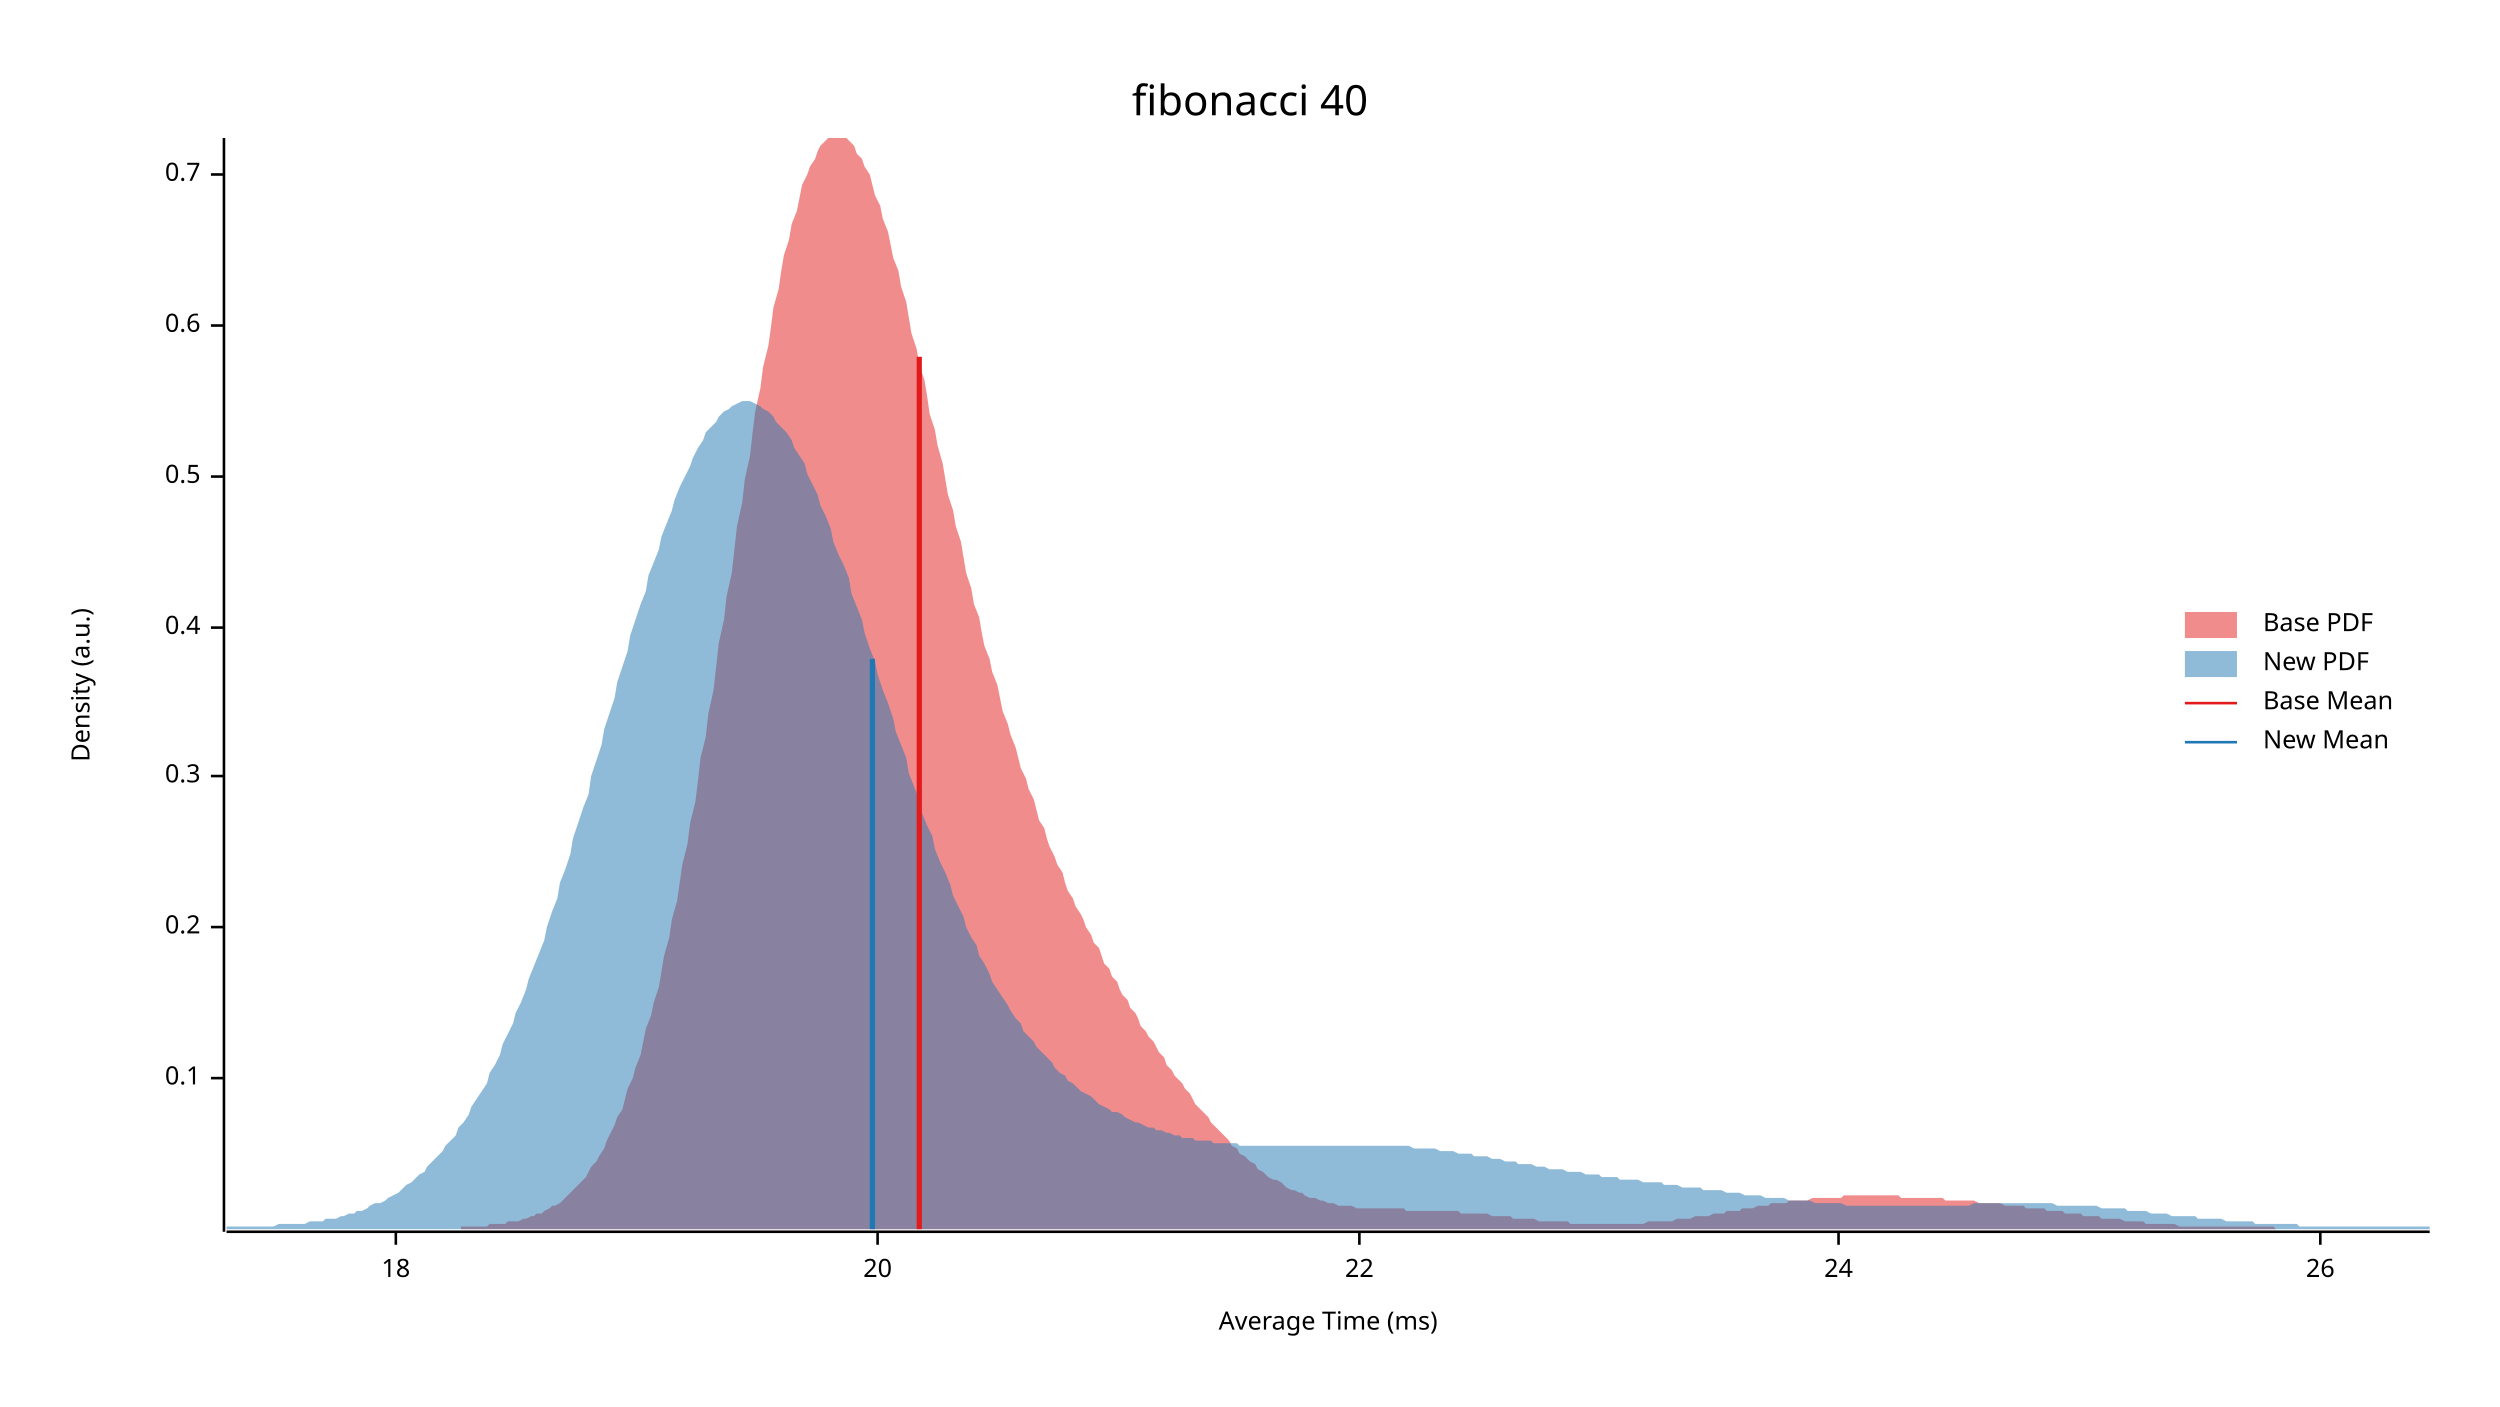
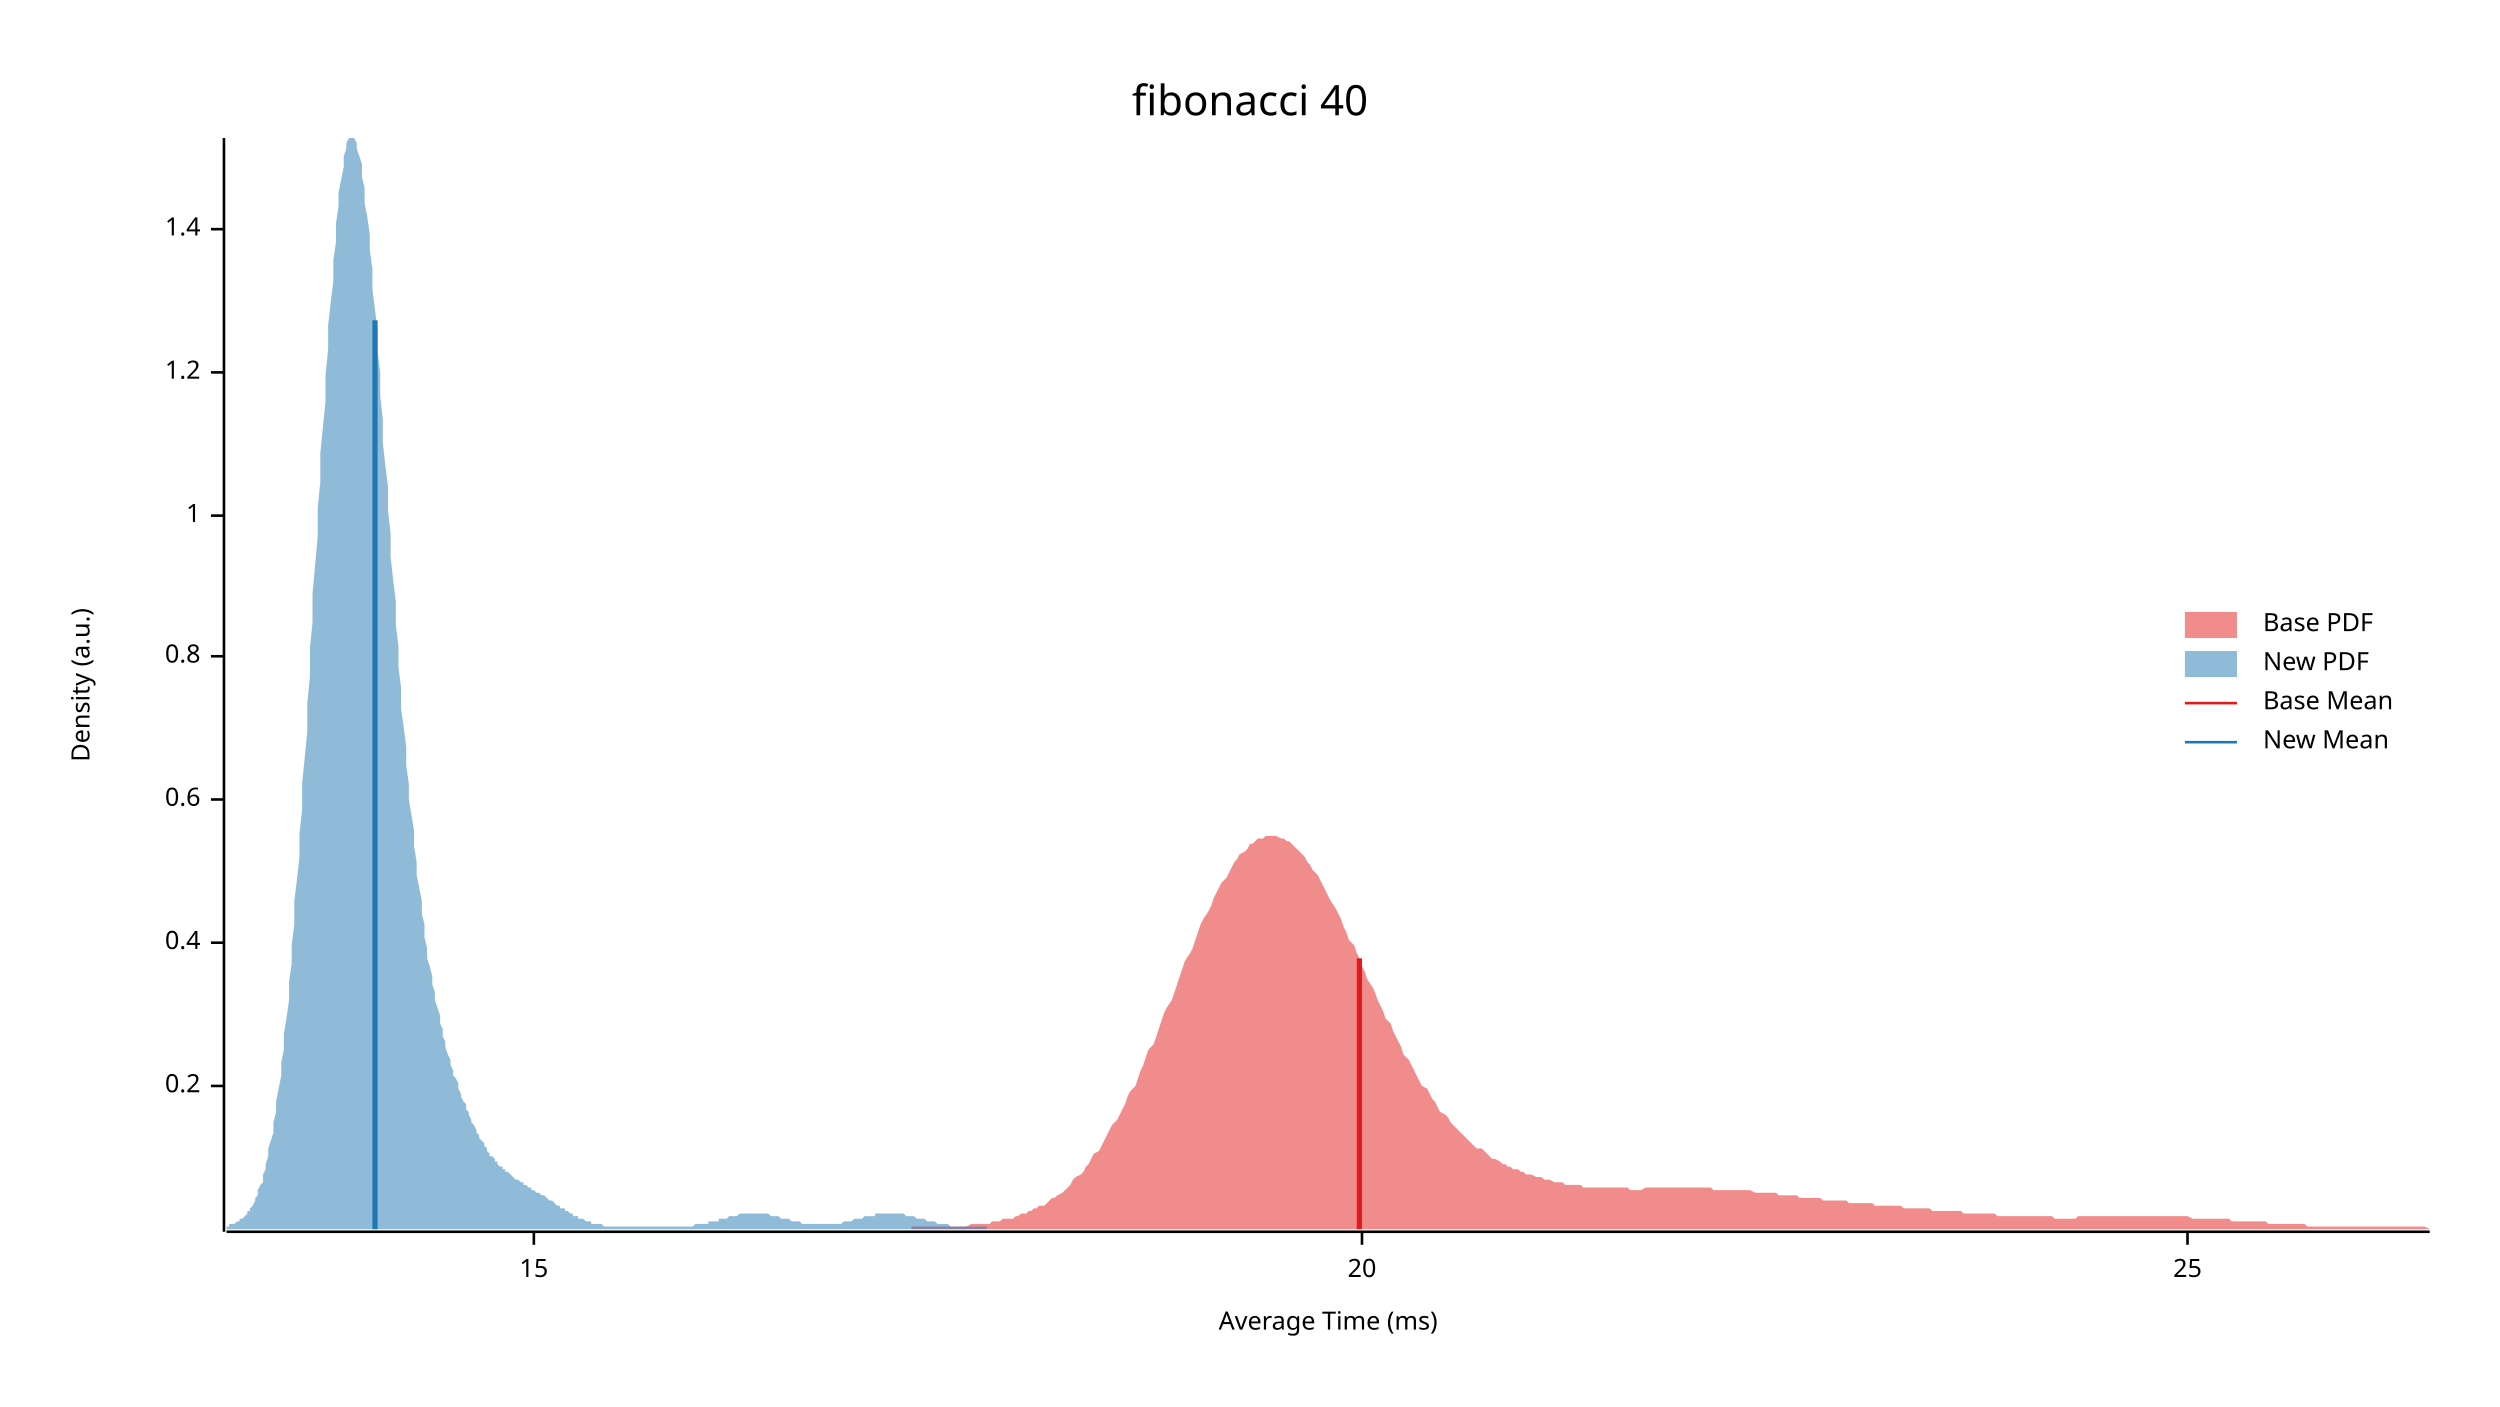
<svg xmlns="http://www.w3.org/2000/svg" width="960" height="540">
  <text x="480" y="32" dy="0.76em" text-anchor="middle" font-family="sans-serif" font-size="16.129" opacity="1" fill="#000000">
fibonacci 40
</text>
  <text x="27" y="263" dy="0.76em" text-anchor="middle" font-family="sans-serif" font-size="9.677" opacity="1" fill="#000000" transform="rotate(270, 27, 263)">
Density (a.u.)
</text>
  <text x="510" y="513" dy="-0.5ex" text-anchor="middle" font-family="sans-serif" font-size="9.677" opacity="1" fill="#000000">
Average Time (ms)
</text>
  <polyline fill="none" opacity="1" stroke="#000000" stroke-width="1" points="86,53 86,473 " />
-   <text x="77" y="414" dy="0.5ex" text-anchor="end" font-family="sans-serif" font-size="9.677" opacity="1" fill="#000000">
- 0.1
- </text>
-   <polyline fill="none" opacity="1" stroke="#000000" stroke-width="1" points="81,414 86,414 " />
-   <text x="77" y="356" dy="0.5ex" text-anchor="end" font-family="sans-serif" font-size="9.677" opacity="1" fill="#000000">
+   <text x="77" y="417" dy="0.5ex" text-anchor="end" font-family="sans-serif" font-size="9.677" opacity="1" fill="#000000">
0.2
</text>
-   <polyline fill="none" opacity="1" stroke="#000000" stroke-width="1" points="81,356 86,356 " />
-   <text x="77" y="298" dy="0.5ex" text-anchor="end" font-family="sans-serif" font-size="9.677" opacity="1" fill="#000000">
- 0.3
- </text>
-   <polyline fill="none" opacity="1" stroke="#000000" stroke-width="1" points="81,298 86,298 " />
-   <text x="77" y="241" dy="0.5ex" text-anchor="end" font-family="sans-serif" font-size="9.677" opacity="1" fill="#000000">
+   <polyline fill="none" opacity="1" stroke="#000000" stroke-width="1" points="81,417 86,417 " />
+   <text x="77" y="362" dy="0.5ex" text-anchor="end" font-family="sans-serif" font-size="9.677" opacity="1" fill="#000000">
0.4
</text>
-   <polyline fill="none" opacity="1" stroke="#000000" stroke-width="1" points="81,241 86,241 " />
-   <text x="77" y="183" dy="0.5ex" text-anchor="end" font-family="sans-serif" font-size="9.677" opacity="1" fill="#000000">
- 0.5
- </text>
-   <polyline fill="none" opacity="1" stroke="#000000" stroke-width="1" points="81,183 86,183 " />
-   <text x="77" y="125" dy="0.5ex" text-anchor="end" font-family="sans-serif" font-size="9.677" opacity="1" fill="#000000">
+   <polyline fill="none" opacity="1" stroke="#000000" stroke-width="1" points="81,362 86,362 " />
+   <text x="77" y="307" dy="0.5ex" text-anchor="end" font-family="sans-serif" font-size="9.677" opacity="1" fill="#000000">
0.6
</text>
-   <polyline fill="none" opacity="1" stroke="#000000" stroke-width="1" points="81,125 86,125 " />
-   <text x="77" y="67" dy="0.5ex" text-anchor="end" font-family="sans-serif" font-size="9.677" opacity="1" fill="#000000">
- 0.7
+   <polyline fill="none" opacity="1" stroke="#000000" stroke-width="1" points="81,307 86,307 " />
+   <text x="77" y="252" dy="0.5ex" text-anchor="end" font-family="sans-serif" font-size="9.677" opacity="1" fill="#000000">
+ 0.8
</text>
-   <polyline fill="none" opacity="1" stroke="#000000" stroke-width="1" points="81,67 86,67 " />
+   <polyline fill="none" opacity="1" stroke="#000000" stroke-width="1" points="81,252 86,252 " />
+   <text x="77" y="198" dy="0.5ex" text-anchor="end" font-family="sans-serif" font-size="9.677" opacity="1" fill="#000000">
+ 1
+ </text>
+   <polyline fill="none" opacity="1" stroke="#000000" stroke-width="1" points="81,198 86,198 " />
+   <text x="77" y="143" dy="0.5ex" text-anchor="end" font-family="sans-serif" font-size="9.677" opacity="1" fill="#000000">
+ 1.2
+ </text>
+   <polyline fill="none" opacity="1" stroke="#000000" stroke-width="1" points="81,143 86,143 " />
+   <text x="77" y="88" dy="0.5ex" text-anchor="end" font-family="sans-serif" font-size="9.677" opacity="1" fill="#000000">
+ 1.4
+ </text>
+   <polyline fill="none" opacity="1" stroke="#000000" stroke-width="1" points="81,88 86,88 " />
  <polyline fill="none" opacity="1" stroke="#000000" stroke-width="1" points="87,473 933,473 " />
-   <text x="152" y="483" dy="0.76em" text-anchor="middle" font-family="sans-serif" font-size="9.677" opacity="1" fill="#000000">
- 18
+   <text x="205" y="483" dy="0.76em" text-anchor="middle" font-family="sans-serif" font-size="9.677" opacity="1" fill="#000000">
+ 15
</text>
-   <polyline fill="none" opacity="1" stroke="#000000" stroke-width="1" points="152,473 152,478 " />
-   <text x="337" y="483" dy="0.76em" text-anchor="middle" font-family="sans-serif" font-size="9.677" opacity="1" fill="#000000">
+   <polyline fill="none" opacity="1" stroke="#000000" stroke-width="1" points="205,473 205,478 " />
+   <text x="523" y="483" dy="0.76em" text-anchor="middle" font-family="sans-serif" font-size="9.677" opacity="1" fill="#000000">
20
</text>
-   <polyline fill="none" opacity="1" stroke="#000000" stroke-width="1" points="337,473 337,478 " />
-   <text x="522" y="483" dy="0.76em" text-anchor="middle" font-family="sans-serif" font-size="9.677" opacity="1" fill="#000000">
- 22
+   <polyline fill="none" opacity="1" stroke="#000000" stroke-width="1" points="523,473 523,478 " />
+   <text x="840" y="483" dy="0.76em" text-anchor="middle" font-family="sans-serif" font-size="9.677" opacity="1" fill="#000000">
+ 25
</text>
-   <polyline fill="none" opacity="1" stroke="#000000" stroke-width="1" points="522,473 522,478 " />
-   <text x="706" y="483" dy="0.76em" text-anchor="middle" font-family="sans-serif" font-size="9.677" opacity="1" fill="#000000">
- 24
- </text>
-   <polyline fill="none" opacity="1" stroke="#000000" stroke-width="1" points="706,473 706,478 " />
-   <text x="891" y="483" dy="0.76em" text-anchor="middle" font-family="sans-serif" font-size="9.677" opacity="1" fill="#000000">
- 26
- </text>
-   <polyline fill="none" opacity="1" stroke="#000000" stroke-width="1" points="891,473 891,478 " />
-   <polygon opacity="0.5" fill="#E31A1C" points="177,471 179,471 180,471 181,471 183,471 184,471 186,471 187,471 188,470 190,470 191,470 193,470 194,470 195,469 197,469 198,469 199,469 201,468 202,468 204,467 205,467 206,466 208,466 209,465 211,464 212,463 213,463 215,462 216,461 218,459 219,458 220,457 222,455 223,454 225,452 226,450 227,448 229,446 230,444 232,441 233,438 234,436 236,432 237,429 239,426 240,422 241,418 243,414 244,410 246,405 247,400 248,395 250,390 251,385 253,379 254,373 255,367 257,360 258,353 260,346 261,339 262,332 264,324 265,316 267,308 268,300 269,291 271,283 272,274 274,265 275,256 276,247 278,238 279,229 281,220 282,211 283,202 285,193 286,184 288,175 289,166 290,158 292,149 293,141 295,133 296,126 297,118 299,111 300,104 301,98 303,92 304,86 306,81 307,76 308,71 310,67 311,64 313,61 314,58 315,56 317,54 318,53 320,53 321,53 322,53 324,53 325,53 327,55 328,56 329,59 331,61 332,64 334,67 335,71 336,75 338,79 339,84 341,89 342,94 343,99 345,104 346,110 348,116 349,122 350,128 352,134 353,140 355,146 356,152 357,159 359,165 360,171 362,178 363,184 364,190 366,196 367,202 369,208 370,214 371,220 373,226 374,232 376,237 377,243 378,248 380,253 381,258 383,263 384,268 385,273 387,278 388,282 390,287 391,291 392,295 394,299 395,303 397,307 398,311 399,315 401,318 402,322 403,325 405,329 406,332 408,335 409,339 410,342 412,345 413,348 415,351 416,353 417,356 419,359 420,362 422,364 423,367 424,370 426,372 427,375 429,377 430,380 431,382 433,384 434,387 436,389 437,391 438,394 440,396 441,398 443,400 444,402 445,404 447,406 448,409 450,411 451,413 452,414 454,416 455,418 457,420 458,422 459,424 461,426 462,427 464,429 465,431 466,432 468,434 469,435 471,437 472,438 473,440 475,441 476,443 478,444 479,445 480,446 482,447 483,449 485,450 486,451 487,452 489,453 490,453 492,454 493,455 494,456 496,457 497,457 499,458 500,458 501,459 503,460 504,460 505,460 507,461 508,461 510,462 511,462 512,462 514,463 515,463 517,463 518,463 519,463 521,464 522,464 524,464 525,464 526,464 528,464 529,464 531,464 532,464 533,464 535,464 536,464 538,464 539,464 540,465 542,465 543,465 545,465 546,465 547,465 549,465 550,465 552,465 553,465 554,465 556,465 557,465 559,465 560,465 561,466 563,466 564,466 566,466 567,466 568,466 570,466 571,466 573,467 574,467 575,467 577,467 578,467 580,467 581,468 582,468 584,468 585,468 587,468 588,468 589,468 591,469 592,469 594,469 595,469 596,469 598,469 599,469 601,469 602,469 603,470 605,470 606,470 607,470 609,470 610,470 612,470 613,470 614,470 616,470 617,470 619,470 620,470 621,470 623,470 624,470 626,470 627,470 628,470 630,470 631,470 633,469 634,469 635,469 637,469 638,469 640,469 641,469 642,469 644,468 645,468 647,468 648,468 649,468 651,467 652,467 654,467 655,467 656,467 658,466 659,466 661,466 662,466 663,465 665,465 666,465 668,465 669,464 670,464 672,464 673,464 675,463 676,463 677,463 679,463 680,462 682,462 683,462 684,462 686,462 687,461 689,461 690,461 691,461 693,461 694,461 696,460 697,460 698,460 700,460 701,460 703,460 704,460 705,460 707,460 708,459 709,459 711,459 712,459 714,459 715,459 716,459 718,459 719,459 721,459 722,459 723,459 725,459 726,459 728,459 729,459 730,460 732,460 733,460 735,460 736,460 737,460 739,460 740,460 742,460 743,460 744,460 746,460 747,461 749,461 750,461 751,461 753,461 754,461 756,461 757,461 758,461 760,462 761,462 763,462 764,462 765,462 767,462 768,462 770,463 771,463 772,463 774,463 775,463 777,463 778,464 779,464 781,464 782,464 784,464 785,464 786,465 788,465 789,465 791,465 792,465 793,466 795,466 796,466 798,466 799,466 800,467 802,467 803,467 805,467 806,467 807,468 809,468 810,468 811,468 813,468 814,468 816,469 817,469 818,469 820,469 821,469 823,469 824,470 825,470 827,470 828,470 830,470 831,470 832,470 834,470 835,470 837,471 838,471 839,471 841,471 842,471 844,471 845,471 846,471 848,471 849,471 851,471 852,471 853,471 855,471 856,471 858,471 859,471 860,471 862,471 863,471 865,471 866,471 867,471 869,471 870,471 872,471 873,471 874,472 874,472 177,472 " />
-   <polygon opacity="0.5" fill="#1F78B4" points="87,471 88,471 90,471 92,471 93,471 95,471 97,471 98,471 100,471 102,471 103,471 105,471 107,470 109,470 110,470 112,470 114,470 115,470 117,470 119,469 120,469 122,469 124,469 125,468 127,468 129,468 131,467 132,467 134,466 136,466 137,465 139,465 141,464 142,463 144,462 146,462 148,461 149,460 151,459 153,458 154,457 156,455 158,454 159,453 161,451 163,450 164,448 166,446 168,444 170,442 171,440 173,438 175,436 176,433 178,431 180,428 181,425 183,422 185,419 187,416 188,412 190,409 192,405 193,401 195,397 197,393 198,389 200,385 202,380 203,376 205,371 207,366 209,361 210,356 212,350 214,345 215,339 217,334 219,328 220,322 222,316 224,310 226,305 227,298 229,292 231,286 232,280 234,274 236,268 237,262 239,256 241,250 242,244 244,238 246,232 248,227 249,221 251,216 253,211 254,206 256,201 258,196 259,192 261,187 263,183 265,179 266,176 268,172 270,169 271,166 273,164 275,162 276,160 278,158 280,157 281,156 283,155 285,154 287,154 288,154 290,155 292,156 293,157 295,158 297,160 298,162 300,164 302,166 304,169 305,172 307,175 309,178 310,182 312,186 314,190 315,194 317,198 319,203 320,208 322,213 324,217 326,222 327,228 329,233 331,238 332,243 334,249 336,254 337,259 339,265 341,270 343,276 344,281 346,286 348,291 349,297 351,302 353,307 354,312 356,317 358,321 359,326 361,331 363,335 365,340 366,344 368,348 370,352 371,356 373,360 375,363 376,367 378,370 380,374 381,377 383,380 385,383 387,386 388,388 390,391 392,393 393,396 395,398 397,400 398,402 400,404 402,406 404,408 405,410 407,412 409,413 410,415 412,416 414,418 415,419 417,420 419,421 420,422 422,424 424,425 426,426 427,427 429,427 431,428 432,429 434,430 436,431 437,431 439,432 441,433 443,433 444,434 446,434 448,435 449,435 451,436 453,436 454,437 456,437 458,437 459,438 461,438 463,438 465,438 466,439 468,439 470,439 471,439 473,439 475,439 476,440 478,440 480,440 482,440 483,440 485,440 487,440 488,440 490,440 492,440 493,440 495,440 497,440 498,440 500,440 502,440 504,440 505,440 507,440 509,440 510,440 512,440 514,440 515,440 517,440 519,440 521,440 522,440 524,440 526,440 527,440 529,440 531,440 532,440 534,440 536,440 537,440 539,440 541,440 543,441 544,441 546,441 548,441 549,441 551,441 553,442 554,442 556,442 558,442 560,443 561,443 563,443 565,443 566,444 568,444 570,444 571,444 573,445 575,445 576,445 578,446 580,446 582,446 583,447 585,447 587,447 588,447 590,448 592,448 593,448 595,449 597,449 599,449 600,449 602,450 604,450 605,450 607,450 609,451 610,451 612,451 614,451 615,452 617,452 619,452 621,452 622,453 624,453 626,453 627,453 629,453 631,454 632,454 634,454 636,454 638,454 639,455 641,455 643,455 644,455 646,456 648,456 649,456 651,456 653,456 654,457 656,457 658,457 660,457 661,457 663,458 665,458 666,458 668,458 670,459 671,459 673,459 675,459 676,459 678,460 680,460 682,460 683,460 685,460 687,461 688,461 690,461 692,461 693,461 695,461 697,462 699,462 700,462 702,462 704,462 705,462 707,462 709,463 710,463 712,463 714,463 715,463 717,463 719,463 721,463 722,463 724,463 726,463 727,463 729,463 731,463 732,463 734,463 736,463 738,463 739,463 741,463 743,463 744,463 746,463 748,463 749,463 751,463 753,463 754,463 756,463 758,462 760,462 761,462 763,462 765,462 766,462 768,462 770,462 771,462 773,462 775,462 777,462 778,462 780,462 782,462 783,462 785,462 787,462 788,462 790,463 792,463 793,463 795,463 797,463 799,463 800,463 802,463 804,463 805,463 807,464 809,464 810,464 812,464 814,464 816,464 817,465 819,465 821,465 822,465 824,465 826,466 827,466 829,466 831,466 832,466 834,467 836,467 838,467 839,467 841,467 843,467 844,468 846,468 848,468 849,468 851,468 853,468 855,469 856,469 858,469 860,469 861,469 863,469 865,469 866,470 868,470 870,470 871,470 873,470 875,470 877,470 878,470 880,470 882,470 883,471 885,471 887,471 888,471 890,471 892,471 894,471 895,471 897,471 899,471 900,471 902,471 904,471 905,471 907,471 909,471 910,471 912,471 914,471 916,471 917,471 919,471 921,471 922,471 924,471 926,471 927,471 929,471 931,471 933,471 933,472 87,472 " />
-   <polyline fill="none" opacity="1" stroke="#E31A1C" stroke-width="2" points="353,472 353,137 " />
-   <polyline fill="none" opacity="1" stroke="#1F78B4" stroke-width="2" points="335,472 335,253 " />
+   <polyline fill="none" opacity="1" stroke="#000000" stroke-width="1" points="840,473 840,478 " />
+   <polygon opacity="0.5" fill="#E31A1C" points="350,471 352,471 353,471 354,471 355,471 356,471 357,471 359,471 360,471 361,471 362,471 363,471 364,471 366,471 367,471 368,471 369,471 370,471 371,471 373,470 374,470 375,470 376,470 377,470 378,470 380,470 381,469 382,469 383,469 384,469 385,468 387,468 388,468 389,468 390,467 391,467 392,466 394,466 395,465 396,465 397,464 398,464 399,463 401,463 402,462 403,461 404,460 405,460 406,459 408,458 409,457 410,456 411,455 412,453 413,452 415,451 416,450 417,448 418,447 419,445 420,443 422,442 423,440 424,438 425,436 426,434 427,432 429,430 430,428 431,426 432,424 433,421 434,419 436,417 437,414 438,411 439,409 440,406 441,403 443,401 444,398 445,395 446,392 447,389 448,387 450,384 451,381 452,378 453,375 454,372 455,369 457,366 458,364 459,361 460,358 461,355 462,353 464,350 465,348 466,345 467,343 468,341 469,339 471,337 472,335 473,333 474,331 475,330 476,328 478,327 479,326 480,324 481,324 482,323 483,322 485,322 486,321 487,321 488,321 489,321 490,321 492,322 493,322 494,323 495,323 496,324 497,325 499,327 500,328 501,329 502,331 503,332 504,334 506,336 507,338 508,340 509,342 510,344 511,346 513,349 514,351 515,353 516,356 517,358 518,361 520,363 521,366 522,368 523,371 524,373 525,376 527,379 528,381 529,384 530,386 531,388 532,391 534,393 535,396 536,398 537,400 538,402 539,405 541,407 542,409 543,411 544,413 545,415 546,417 548,418 549,420 550,422 551,423 552,425 553,427 555,428 556,429 557,431 558,432 559,433 560,434 562,436 563,437 564,438 565,439 566,440 567,441 569,441 570,442 571,443 572,444 573,445 574,445 576,446 577,447 578,447 579,448 580,448 581,449 583,449 584,450 585,450 586,451 587,451 588,451 590,452 591,452 592,452 593,453 594,453 595,453 597,454 598,454 599,454 600,454 601,455 602,455 604,455 605,455 606,455 607,455 608,456 609,456 611,456 612,456 613,456 614,456 615,456 616,456 618,456 619,456 620,456 621,456 622,456 623,456 625,456 626,457 627,457 628,457 629,457 630,457 632,456 633,456 634,456 635,456 636,456 637,456 639,456 640,456 641,456 642,456 643,456 644,456 646,456 647,456 648,456 649,456 650,456 651,456 653,456 654,456 655,456 656,456 657,456 658,457 660,457 661,457 662,457 663,457 664,457 665,457 667,457 668,457 669,457 670,457 671,457 672,457 674,458 675,458 676,458 677,458 678,458 679,458 681,458 682,458 683,459 684,459 685,459 686,459 688,459 689,459 690,459 691,460 692,460 693,460 695,460 696,460 697,460 698,460 699,460 700,461 702,461 703,461 704,461 705,461 706,461 707,461 709,461 710,462 711,462 712,462 713,462 714,462 716,462 717,462 718,462 719,462 720,463 721,463 723,463 724,463 725,463 726,463 727,463 728,463 730,463 731,464 732,464 733,464 734,464 735,464 737,464 738,464 739,464 740,464 741,464 742,465 744,465 745,465 746,465 747,465 748,465 749,465 751,465 752,465 753,465 754,466 755,466 756,466 758,466 759,466 760,466 761,466 762,466 763,466 765,466 766,466 767,467 768,467 769,467 770,467 772,467 773,467 774,467 775,467 776,467 777,467 779,467 780,467 781,467 782,467 783,467 784,467 786,467 787,467 788,467 789,468 790,468 791,468 793,468 794,468 795,468 796,468 797,468 798,467 800,467 801,467 802,467 803,467 804,467 805,467 807,467 808,467 809,467 810,467 811,467 812,467 814,467 815,467 816,467 817,467 818,467 819,467 821,467 822,467 823,467 824,467 825,467 826,467 828,467 829,467 830,467 831,467 832,467 833,467 835,467 836,467 837,467 838,467 839,467 840,467 842,468 843,468 844,468 845,468 846,468 847,468 849,468 850,468 851,468 852,468 853,468 854,468 856,468 857,469 858,469 859,469 860,469 861,469 863,469 864,469 865,469 866,469 867,469 868,469 870,469 871,470 872,470 873,470 874,470 875,470 877,470 878,470 879,470 880,470 881,470 882,470 884,470 885,470 886,471 887,471 888,471 889,471 891,471 892,471 893,471 894,471 895,471 896,471 898,471 899,471 900,471 901,471 902,471 903,471 905,471 906,471 907,471 908,471 909,471 910,471 912,471 913,471 914,471 915,471 916,471 917,471 919,471 920,471 921,471 922,471 923,471 924,471 926,471 927,471 928,471 929,471 930,471 931,471 933,472 933,472 350,472 " />
+   <polygon opacity="0.5" fill="#1F78B4" points="87,471 87,471 88,471 88,470 89,470 89,470 90,470 91,469 91,469 92,469 92,468 93,468 94,467 94,467 95,466 95,465 96,465 96,464 97,463 98,461 98,460 99,459 99,457 100,455 101,454 101,451 102,449 102,447 103,444 103,441 104,438 105,435 105,431 106,427 106,423 107,418 108,413 108,408 109,403 109,397 110,391 111,384 111,377 112,370 112,363 113,355 113,346 114,338 115,329 115,320 116,311 116,301 117,291 118,281 118,270 119,260 119,249 120,239 120,228 121,217 122,206 122,195 123,185 123,174 124,164 125,154 125,144 126,134 126,125 127,116 128,108 128,100 129,93 129,86 130,79 130,74 131,69 132,64 132,60 133,57 133,55 134,53 135,53 135,53 136,53 136,53 137,55 137,57 138,60 139,63 139,68 140,72 140,78 141,83 142,90 142,96 143,103 143,111 144,119 145,127 145,135 146,143 146,152 147,161 147,170 148,179 149,187 149,196 150,205 150,214 151,223 152,231 152,240 153,248 153,256 154,264 154,272 155,279 156,287 156,294 157,301 157,307 158,313 159,319 159,325 160,331 160,336 161,341 162,346 162,351 163,355 163,360 164,364 164,368 165,371 166,375 166,378 167,381 167,384 168,387 169,390 169,393 170,395 170,398 171,400 171,402 172,405 173,407 173,409 174,411 174,413 175,414 176,416 176,418 177,420 177,421 178,423 179,424 179,426 180,427 180,428 181,430 181,431 182,432 183,434 183,435 184,436 184,437 185,438 186,439 186,440 187,441 187,442 188,443 188,444 189,444 190,445 190,446 191,446 191,447 192,448 193,448 193,449 194,449 194,450 195,450 196,451 196,451 197,452 197,452 198,453 198,453 199,453 200,454 200,454 201,454 201,455 202,455 203,456 203,456 204,456 204,457 205,457 205,457 206,458 207,458 207,458 208,459 208,459 209,459 210,460 210,460 211,461 211,461 212,461 213,462 213,462 214,463 214,463 215,463 215,464 216,464 217,464 217,465 218,465 218,465 219,466 220,466 220,467 221,467 221,467 222,467 222,468 223,468 224,468 224,468 225,469 225,469 226,469 227,469 227,470 228,470 228,470 229,470 230,470 230,470 231,470 231,470 232,471 232,471 233,471 234,471 234,471 235,471 235,471 236,471 237,471 237,471 238,471 238,471 239,471 239,471 240,471 241,471 241,471 242,471 242,471 243,471 244,471 244,471 245,471 245,471 246,471 246,471 247,471 248,471 248,471 249,471 249,471 250,471 251,471 251,471 252,471 252,471 253,471 254,471 254,471 255,471 255,471 256,471 256,471 257,471 258,471 258,471 259,471 259,471 260,471 261,471 261,471 262,471 262,471 263,471 263,471 264,471 265,471 265,471 266,471 266,471 267,470 268,470 268,470 269,470 269,470 270,470 271,470 271,470 272,470 272,469 273,469 273,469 274,469 275,469 275,469 276,469 276,468 277,468 278,468 278,468 279,468 279,468 280,467 280,467 281,467 282,467 282,467 283,467 283,467 284,466 285,466 285,466 286,466 286,466 287,466 288,466 288,466 289,466 289,466 290,466 290,466 291,466 292,466 292,466 293,466 293,466 294,466 295,466 295,466 296,467 296,467 297,467 297,467 298,467 299,467 299,467 300,468 300,468 301,468 302,468 302,468 303,468 303,468 304,469 305,469 305,469 306,469 306,469 307,469 307,469 308,470 309,470 309,470 310,470 310,470 311,470 312,470 312,470 313,470 313,470 314,470 314,470 315,470 316,470 316,470 317,470 317,470 318,470 319,470 319,470 320,470 320,470 321,470 322,470 322,470 323,470 323,470 324,469 324,469 325,469 326,469 326,469 327,469 327,469 328,468 329,468 329,468 330,468 330,468 331,468 331,468 332,467 333,467 333,467 334,467 334,467 335,467 336,467 336,466 337,466 337,466 338,466 339,466 339,466 340,466 340,466 341,466 341,466 342,466 343,466 343,466 344,466 344,466 345,466 346,466 346,466 347,466 347,466 348,467 348,467 349,467 350,467 350,467 351,467 351,467 352,468 353,468 353,468 354,468 354,468 355,468 356,469 356,469 357,469 357,469 358,469 358,469 359,469 360,470 360,470 361,470 361,470 362,470 363,470 363,470 364,470 364,470 365,471 365,471 366,471 367,471 367,471 368,471 368,471 369,471 370,471 370,471 371,471 371,471 372,471 372,471 373,471 374,471 374,471 375,471 375,471 376,471 377,471 377,471 378,471 378,471 379,471 379,472 87,472 " />
+   <polyline fill="none" opacity="1" stroke="#E31A1C" stroke-width="2" points="522,472 522,368 " />
+   <polyline fill="none" opacity="1" stroke="#1F78B4" stroke-width="2" points="144,472 144,123 " />
  <text x="869" y="235" dy="0.76em" text-anchor="start" font-family="sans-serif" font-size="9.677" opacity="1" fill="#000000">
Base PDF
</text>
  <text x="869" y="250" dy="0.76em" text-anchor="start" font-family="sans-serif" font-size="9.677" opacity="1" fill="#000000">
New PDF
</text>
  <text x="869" y="265" dy="0.76em" text-anchor="start" font-family="sans-serif" font-size="9.677" opacity="1" fill="#000000">
Base Mean
</text>
  <text x="869" y="280" dy="0.76em" text-anchor="start" font-family="sans-serif" font-size="9.677" opacity="1" fill="#000000">
New Mean
</text>
  <rect x="839" y="235" width="20" height="10" opacity="0.5" fill="#E31A1C" stroke="none" />
  <rect x="839" y="250" width="20" height="10" opacity="0.5" fill="#1F78B4" stroke="none" />
  <polyline fill="none" opacity="1" stroke="#E31A1C" stroke-width="1" points="839,270 859,270 " />
  <polyline fill="none" opacity="1" stroke="#1F78B4" stroke-width="1" points="839,285 859,285 " />
</svg>
